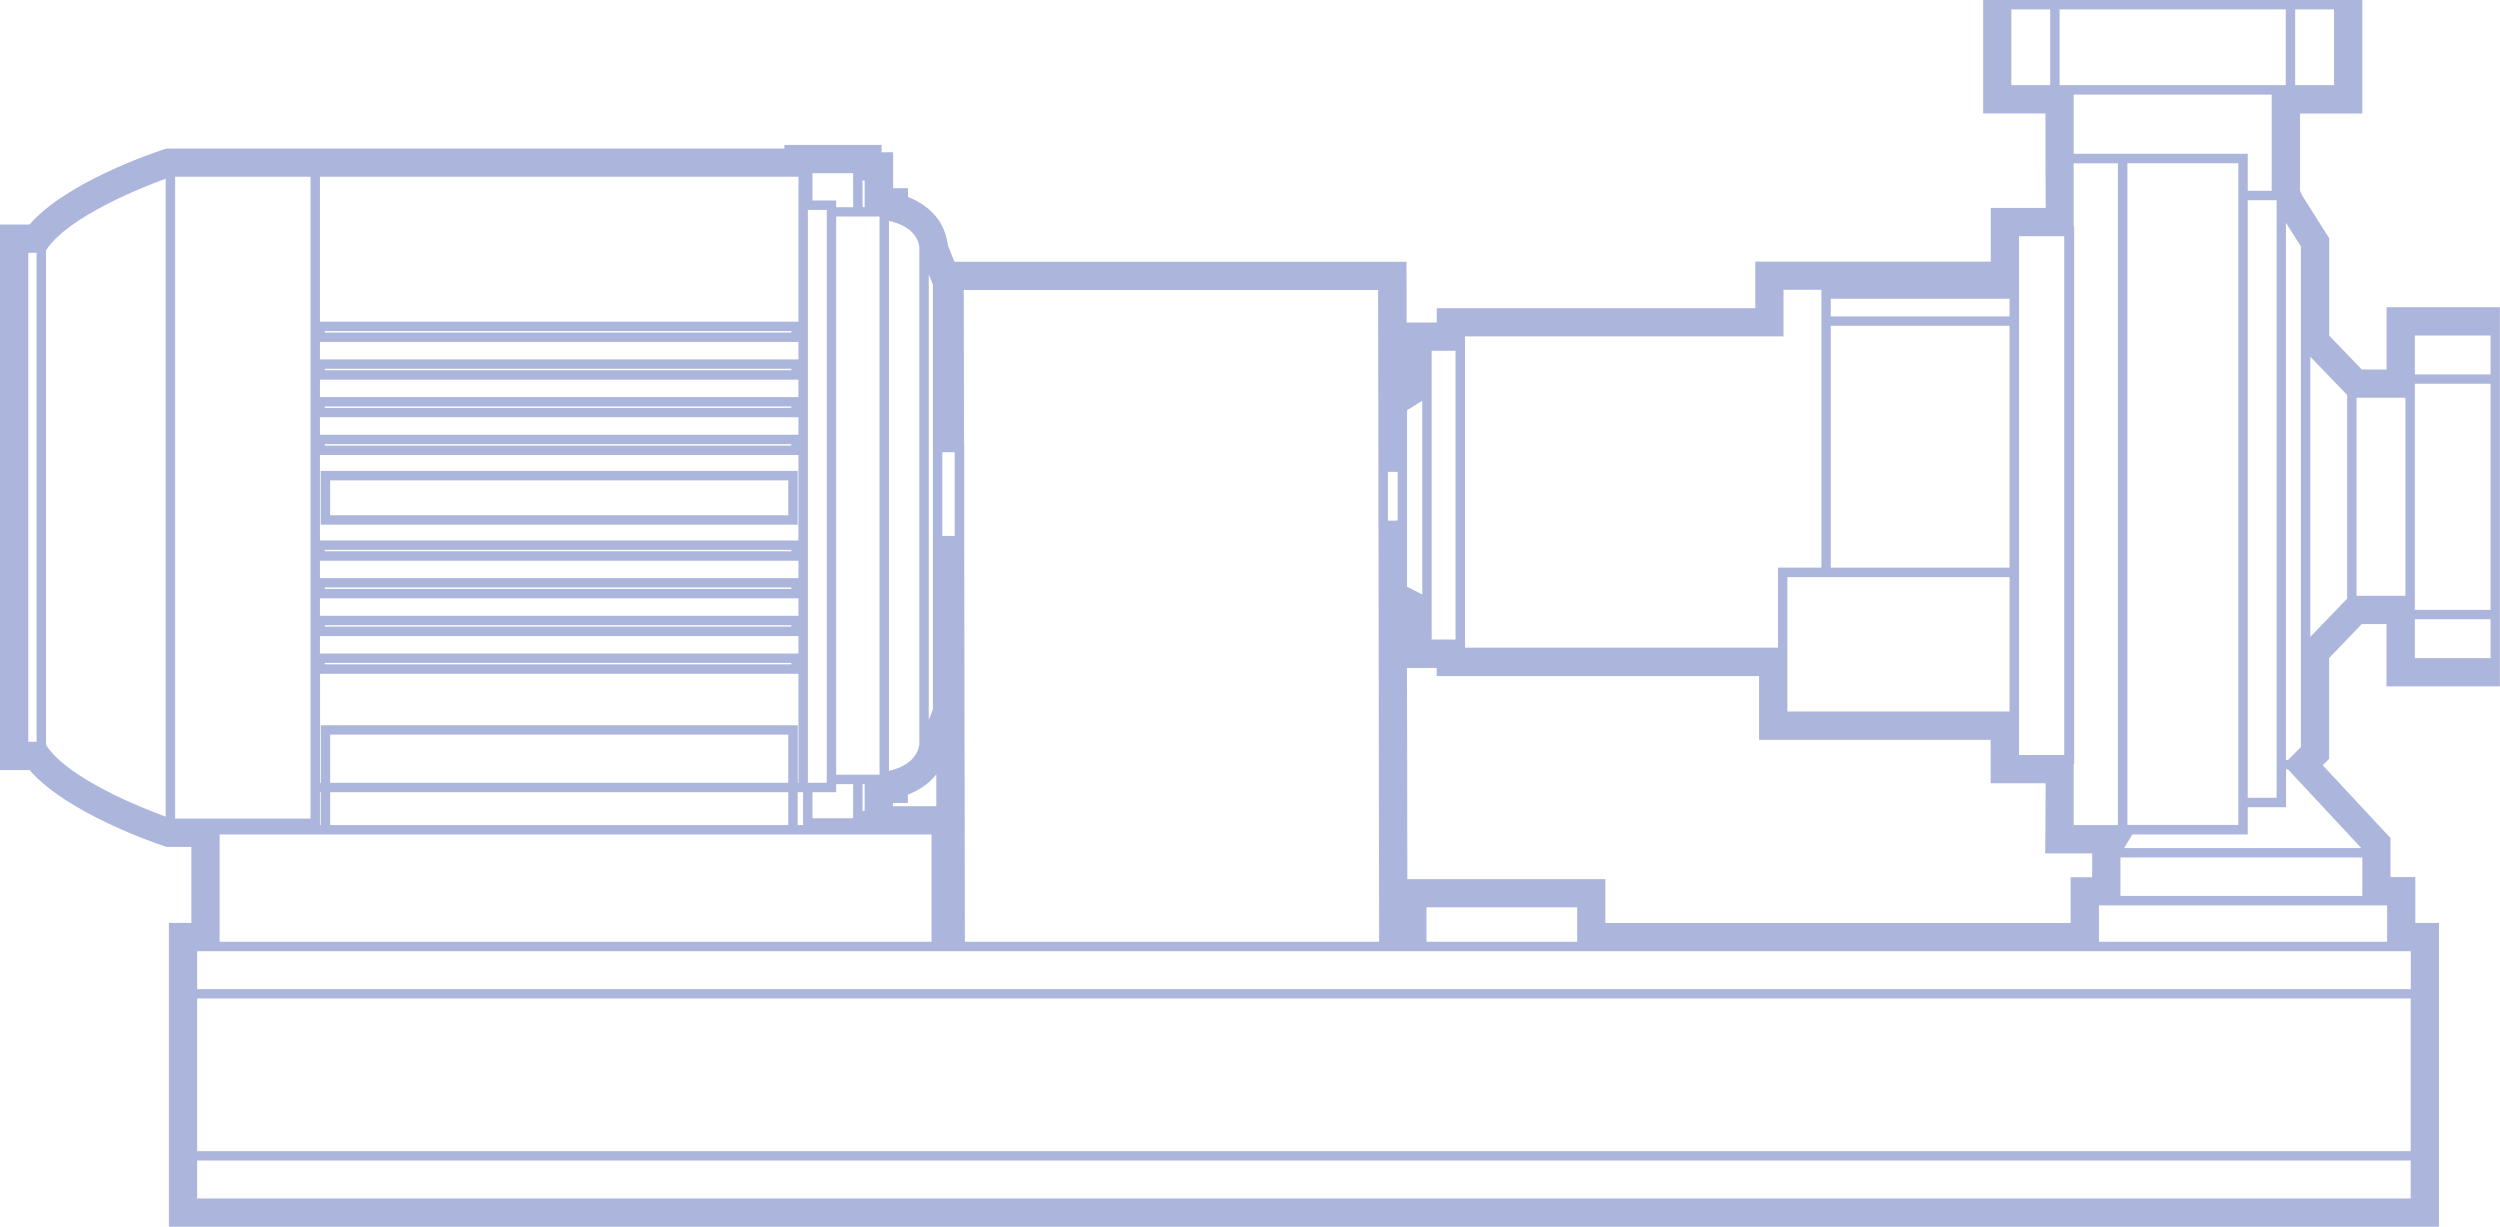
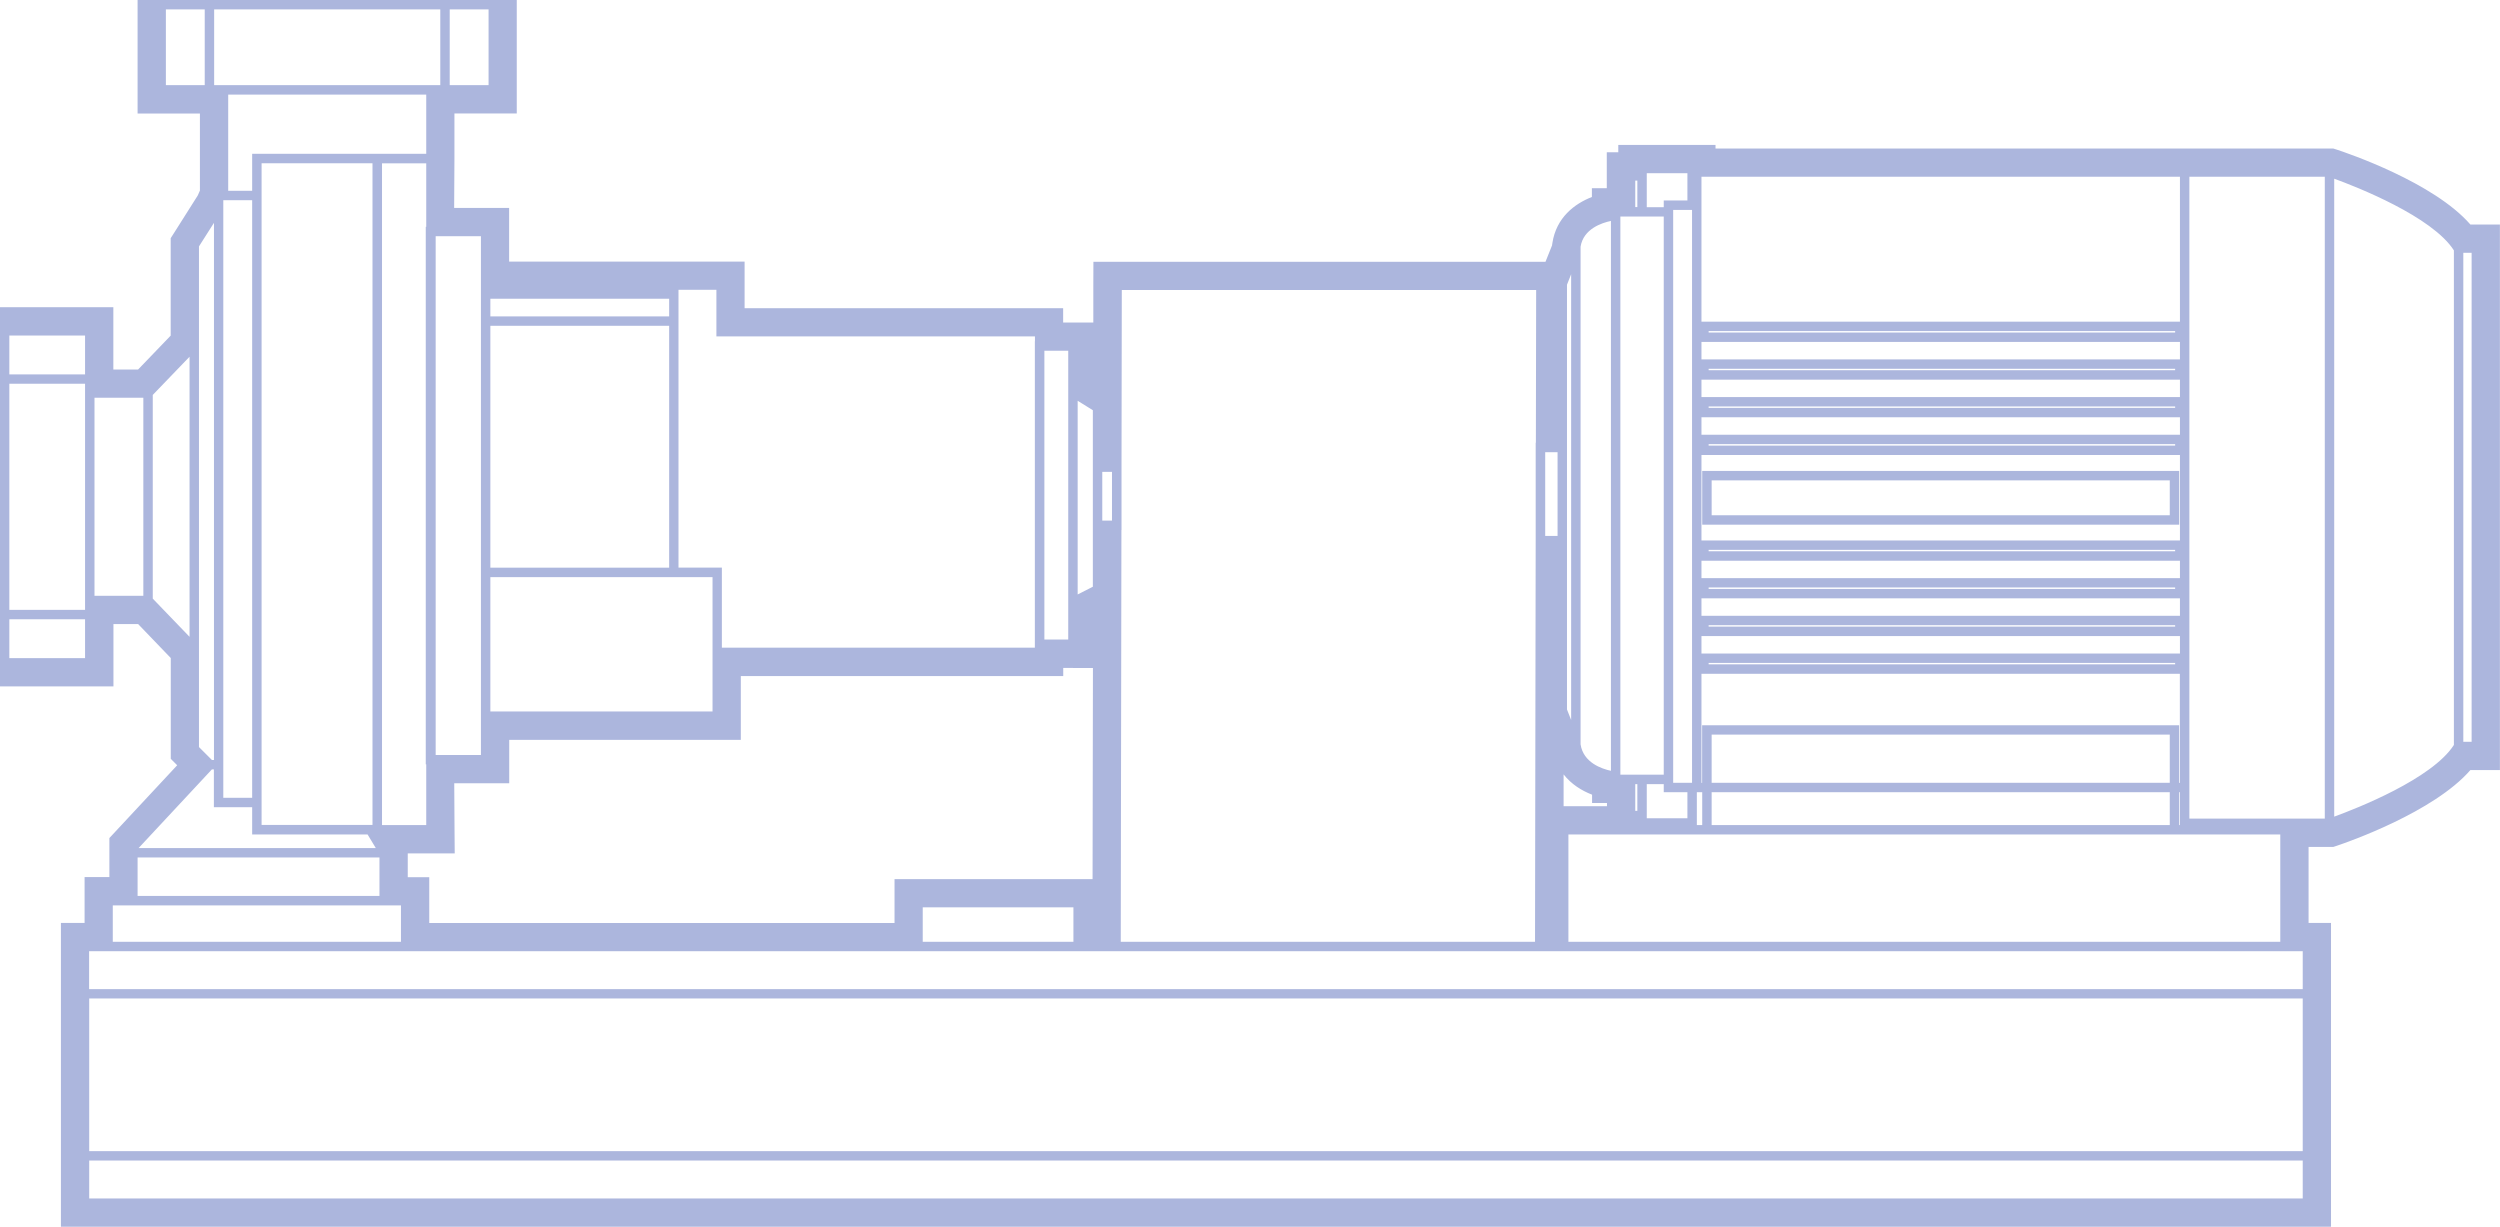
- <svg xmlns="http://www.w3.org/2000/svg" id="Layer_2" data-name="Layer 2" viewBox="0 0 265.11 130.09">
-   <defs>
-     <style>
+ <svg xmlns="http://www.w3.org/2000/svg" id="Layer_2" data-name="Layer 2" viewBox="0 0 265.11 130.09" version="1.1">
+   <defs id="defs1">
+     <style id="style1">
      .cls-1 {
        fill: #acb6dd;
      }
    </style>
  </defs>
-   <g id="Pipe_Pump">
-     <g>
-       <path class="cls-1" d="M34.01,55.64h50.58v-5.7h-50.58v5.7ZM35.01,50.94h48.58v3.7h-48.58v-3.7Z" />
-       <path class="cls-1" d="M264.61,32.58h-11.53v2.5s0,4.11,0,4.11h-2.62l-3.46-3.6v-10.33l-.39-.61-2.48-3.92-.23-.52v-8.17h4.11s2.5,0,2.5,0V0h-40.21v12.03h2.5s4.11,0,4.11,0v4.85l.03,5.17h-5.83v5.69h-24.97v4.94h-33.78v1.52h-3.2v-3.94s-.01-2.5-.01-2.5h-47.94l-.7-1.75v-.04l-.03-.19c-.41-2.7-2.34-4.17-4.19-4.89v-.93h-1.58v-3.81h-1.22v-.78h-10.31v.38H17.67l-.38.12c-1.12.37-10.28,3.47-14.16,7.94H0v57.85h3.13c3.88,4.47,13.03,7.65,14.14,8.02l.39.13h2.63v8.06h-2.38v32.22h240.73v-32.22h-2.51v-4.86h-2.63v-4.14l-.67-.72-6.52-7,.68-.68v-10.69l3.46-3.6h2.62v4.11s0,2.5,0,2.5h12.03v-40.21h-.5ZM3.88,78.66h-.88V26.81h.88v51.85ZM243.39,1h4.12v8.03h-4.12V1ZM242.41,23.63l1.59,2.5v53.09l-1.37,1.37h-.22V23.63ZM218.41,1h23.98v8.03h-23.98V1ZM225.6,16.31h-5.7v-6.28h21v10.2h-2.54v-3.92h-12.76ZM237.36,17.31v70.17h-11.76V17.31h11.76ZM219.9,24.05v-6.73h4.69v70.17h-4.69v-6.44h.05V24.05h-.05ZM238.36,21.23h3.06v63.37h-3.06V21.23ZM213.29,9.03V1h4.12v8.03h-4.12ZM214.1,31.68v-6.63h4.8v55.01h-4.8V31.68ZM194.14,34.55h18.96v25.65h-18.96v-25.65ZM213.1,61.2v14.25h-23.56v-14.25h23.56ZM213.1,31.68v1.87h-18.96v-1.87h18.96ZM155.35,36.19v-.52h33.78v-4.94h4.02v29.46h-4.6v8.49h-33.19v-32.5ZM151.82,37.19h2.53v30.63h-2.53v-30.63ZM149.21,56.21v-12.71l1.61-1v20.54l-1.61-.82v-6.01ZM151.32,70.83h1.03v.86h34.19v6.77h24.56v4.6h5.83l-.03,4.92-.02,2.52h4.98v2.52h-2.28v4.86h-49.34v-4.65h-21l-.04-22.39h2.11ZM151.27,96.22h15.98v3.65h-15.98v-3.65ZM148.21,50.04v5.17h-1.03v-5.17s1.03,0,1.03,0ZM146.14,30.76l.03,18.74v6.71h.01l.07,43.66h-43.93l-.07-42.58v-10.34h-.02l-.03-16.2h43.93ZM99.3,85.49h-4.61v-.34h1.58v-.88c1.09-.42,2.2-1.1,3.02-2.15v3.37ZM99.93,56.83v-8.88h1.31v8.88s-1.31,0-1.31,0ZM98.93,30.19v45.05l-.44,1.11V29.08s.44,1.11.44,1.11ZM94.27,23.43c.97.2,2.92.84,3.22,2.73v52.77c-.29,1.95-2.25,2.6-3.22,2.81V23.43ZM91.47,19.15h.22v2.81h-.22v-2.81ZM93.27,22.96v59.19h-4.6V22.96h4.6ZM91.69,83.15v2.84h-.22v-2.84h.22ZM90.47,83.15v3.62h-4.31v-2.76h2.51v-.86h1.8ZM86.16,18.37h4.31v3.6h-1.8v-.71h-2.51v-2.89ZM85.67,22.26h2v60.75h-2V22.26ZM98.78,88.49v11.38H23.29v-11.38h75.49ZM83.59,84.01v3.48h-48.58v-3.48h48.58ZM35.01,83.01v-5.11h48.58v5.11h-48.58ZM85.16,87.49h-.57v-3.48h.57v3.48ZM33.93,18.74h50.74v15.37h-50.74v-15.37ZM83.91,35.11v.15h-49.47v-.15h49.47ZM33.93,36.26h50.74v1.85h-50.74v-1.85ZM83.91,39.11v.15h-49.47v-.15h49.47ZM33.93,40.26h50.74v1.85h-50.74v-1.85ZM83.91,43.1v.15h-49.47v-.15h49.47ZM33.93,44.25h50.74v1.85h-50.74v-1.85ZM83.91,47.1v.15h-49.47v-.15h49.47ZM33.93,48.25h50.74v9.06h-50.74v-9.06ZM83.91,58.31v.15h-49.47v-.15h49.47ZM33.93,59.46h50.74v1.85h-50.74v-1.85ZM83.91,62.3v.15h-49.47v-.15h49.47ZM33.93,63.45h50.74v1.85h-50.74v-1.85ZM83.91,66.3v.15h-49.47v-.15h49.47ZM33.93,67.45h50.74v1.85h-50.74v-1.85ZM83.91,70.3v.15h-49.47v-.15h49.47ZM33.93,71.45h50.74v11.57h-.07v-6.11h-50.58v6.11h-.08v-11.57ZM33.93,84.01h.08v3.48h-.08v-3.48ZM17.57,18.95v67.65c-2.36-.86-10.38-4-12.69-7.6V26.55c2.31-3.6,10.33-6.74,12.69-7.6ZM18.57,86.81V18.74h14.36v68.07h-14.36ZM255.65,122.07H20.91v-16.19h234.73v16.19ZM255.65,127.09H20.91v-4.02h234.73v4.02ZM254.14,100.87h1.51v4.02H20.91v-4.02h233.22ZM253.14,96.01v3.86h-30.56v-3.86h30.56ZM250.51,95.01h-25.65v-4.08h25.65v4.08ZM250.39,89.93h-25.14l.87-1.44h12.24v-2.89h4.06v-4.01h.21l7.77,8.34ZM248.9,63.48l-3.9,4.05v-29.7l3.9,4.05v21.6ZM255.08,63.18h-5.18v-21h5.18v21ZM264.11,69.79h-8.03v-4.12h8.03v4.12ZM264.11,64.67h-8.03v-23.98h8.03v23.98ZM264.11,39.7h-8.03v-4.12h8.03v4.12Z" />
+   <g id="Pipe_Pump" transform="matrix(-1,0,0,1,265.1,0)">
+     <g id="g2">
+       <path class="cls-1" d="m 34.01,55.64 h 50.58 v -5.7 H 34.01 Z m 1,-4.7 h 48.58 v 3.7 H 35.01 Z" id="path1" />
+       <path class="cls-1" d="m 264.61,32.58 h -11.53 v 2.5 c 0,0 0,4.11 0,4.11 h -2.62 L 247,35.59 V 25.26 l -0.39,-0.61 -2.48,-3.92 -0.23,-0.52 v -8.17 h 4.11 c 0,0 2.5,0 2.5,0 V 0 H 210.3 v 12.03 h 2.5 c 0,0 4.11,0 4.11,0 v 4.85 l 0.03,5.17 h -5.83 v 5.69 h -24.97 v 4.94 h -33.78 v 1.52 h -3.2 v -3.94 c 0,0 -0.01,-2.5 -0.01,-2.5 h -47.94 l -0.7,-1.75 v -0.04 l -0.03,-0.19 c -0.41,-2.7 -2.34,-4.17 -4.19,-4.89 V 19.96 H 94.71 V 16.15 H 93.49 V 15.37 H 83.18 v 0.38 H 17.67 l -0.38,0.12 C 16.17,16.24 7.01,19.34 3.13,23.81 H 0 v 57.85 h 3.13 c 3.88,4.47 13.03,7.65 14.14,8.02 l 0.39,0.13 h 2.63 v 8.06 h -2.38 v 32.22 H 258.64 V 97.87 h -2.51 v -4.86 h -2.63 v -4.14 l -0.67,-0.72 -6.52,-7 0.68,-0.68 V 69.78 l 3.46,-3.6 h 2.62 v 4.11 c 0,0 0,2.5 0,2.5 H 265.1 V 32.58 h -0.5 z M 3.88,78.66 H 3 V 26.81 H 3.88 Z M 243.39,1 h 4.12 v 8.03 h -4.12 z m -0.98,22.63 1.59,2.5 v 53.09 l -1.37,1.37 h -0.22 z M 218.41,1 h 23.98 v 8.03 h -23.98 z m 7.19,15.31 h -5.7 v -6.28 h 21 v 10.2 h -2.54 v -3.92 z m 11.76,1 V 87.48 H 225.6 V 17.31 Z m -17.46,6.74 v -6.73 h 4.69 v 70.17 h -4.69 v -6.44 h 0.05 v -57 z m 18.46,-2.82 h 3.06 V 84.6 h -3.06 z M 213.29,9.03 V 1 h 4.12 v 8.03 z m 0.81,22.65 v -6.63 h 4.8 v 55.01 h -4.8 z m -19.96,2.87 H 213.1 V 60.2 H 194.14 Z M 213.1,61.2 V 75.45 H 189.54 V 61.2 Z m 0,-29.52 v 1.87 h -18.96 v -1.87 z m -57.75,4.51 v -0.52 h 33.78 v -4.94 h 4.02 v 29.46 h -4.6 v 8.49 h -33.19 v -32.5 z m -3.53,1 h 2.53 v 30.63 h -2.53 z m -2.61,19.02 V 43.5 l 1.61,-1 v 20.54 l -1.61,-0.82 z m 2.11,14.62 h 1.03 v 0.86 h 34.19 v 6.77 h 24.56 v 4.6 h 5.83 l -0.03,4.92 -0.02,2.52 h 4.98 v 2.52 h -2.28 v 4.86 h -49.34 v -4.65 h -21 L 149.2,70.84 h 2.11 z m -0.05,25.39 h 15.98 v 3.65 h -15.98 z m -3.06,-46.18 v 5.17 h -1.03 v -5.17 z m -2.07,-19.28 0.03,18.74 v 6.71 h 0.01 l 0.07,43.66 H 102.32 L 102.25,57.29 V 46.95 h -0.02 l -0.03,-16.2 h 43.93 z M 99.3,85.49 h -4.61 v -0.34 h 1.58 v -0.88 c 1.09,-0.42 2.2,-1.1 3.02,-2.15 v 3.37 z m 0.63,-28.66 v -8.88 h 1.31 v 8.88 z m -1,-26.64 v 45.05 l -0.44,1.11 V 29.08 c 0,0 0.44,1.11 0.44,1.11 z m -4.66,-6.76 c 0.97,0.2 2.92,0.84 3.22,2.73 v 52.77 c -0.29,1.95 -2.25,2.6 -3.22,2.81 z m -2.8,-4.28 h 0.22 v 2.81 h -0.22 z m 1.8,3.81 v 59.19 h -4.6 V 22.96 Z m -1.58,60.19 v 2.84 h -0.22 v -2.84 z m -1.22,0 v 3.62 h -4.31 v -2.76 h 2.51 V 83.15 Z M 86.16,18.37 h 4.31 v 3.6 h -1.8 v -0.71 h -2.51 z m -0.49,3.89 h 2 v 60.75 h -2 z M 98.78,88.49 V 99.87 H 23.29 V 88.49 Z M 83.59,84.01 v 3.48 H 35.01 v -3.48 z m -48.58,-1 V 77.9 h 48.58 v 5.11 z m 50.15,4.48 h -0.57 v -3.48 h 0.57 z M 33.93,18.74 H 84.67 V 34.11 H 33.93 Z m 49.98,16.37 v 0.15 H 34.44 v -0.15 z m -49.98,1.15 h 50.74 v 1.85 H 33.93 Z m 49.98,2.85 v 0.15 H 34.44 v -0.15 z m -49.98,1.15 h 50.74 v 1.85 H 33.93 Z m 49.98,2.84 v 0.15 H 34.44 V 43.1 Z M 33.93,44.25 H 84.67 V 46.1 H 33.93 Z m 49.98,2.85 v 0.15 H 34.44 V 47.1 Z m -49.98,1.15 h 50.74 v 9.06 H 33.93 Z m 49.98,10.06 v 0.15 H 34.44 v -0.15 z m -49.98,1.15 h 50.74 v 1.85 H 33.93 Z m 49.98,2.84 v 0.15 H 34.44 V 62.3 Z M 33.93,63.45 H 84.67 V 65.3 H 33.93 Z m 49.98,2.85 v 0.15 H 34.44 V 66.3 Z M 33.93,67.45 H 84.67 V 69.3 H 33.93 Z m 49.98,2.85 v 0.15 H 34.44 V 70.3 Z M 33.93,71.45 H 84.67 V 83.02 H 84.6 V 76.91 H 34.02 v 6.11 H 33.94 V 71.45 Z m 0,12.56 h 0.08 v 3.48 H 33.93 Z M 17.57,18.95 V 86.6 C 15.21,85.74 7.19,82.6 4.88,79 V 26.55 c 2.31,-3.6 10.33,-6.74 12.69,-7.6 z m 1,67.86 V 18.74 h 14.36 v 68.07 z m 237.08,35.26 H 20.91 v -16.19 h 234.73 v 16.19 z m 0,5.02 H 20.91 v -4.02 h 234.73 v 4.02 z m -1.51,-26.22 h 1.51 v 4.02 H 20.91 v -4.02 h 233.22 z m -1,-4.86 v 3.86 h -30.56 v -3.86 z m -2.63,-1 h -25.65 v -4.08 h 25.65 z m -0.12,-5.08 h -25.14 l 0.87,-1.44 h 12.24 V 85.6 h 4.06 v -4.01 h 0.21 l 7.77,8.34 z M 248.9,63.48 245,67.53 v -29.7 l 3.9,4.05 z m 6.18,-0.3 h -5.18 v -21 h 5.18 z m 9.03,6.61 h -8.03 v -4.12 h 8.03 z m 0,-5.12 h -8.03 V 40.69 h 8.03 z m 0,-24.97 h -8.03 v -4.12 h 8.03 z" id="path2" />
    </g>
  </g>
</svg>
